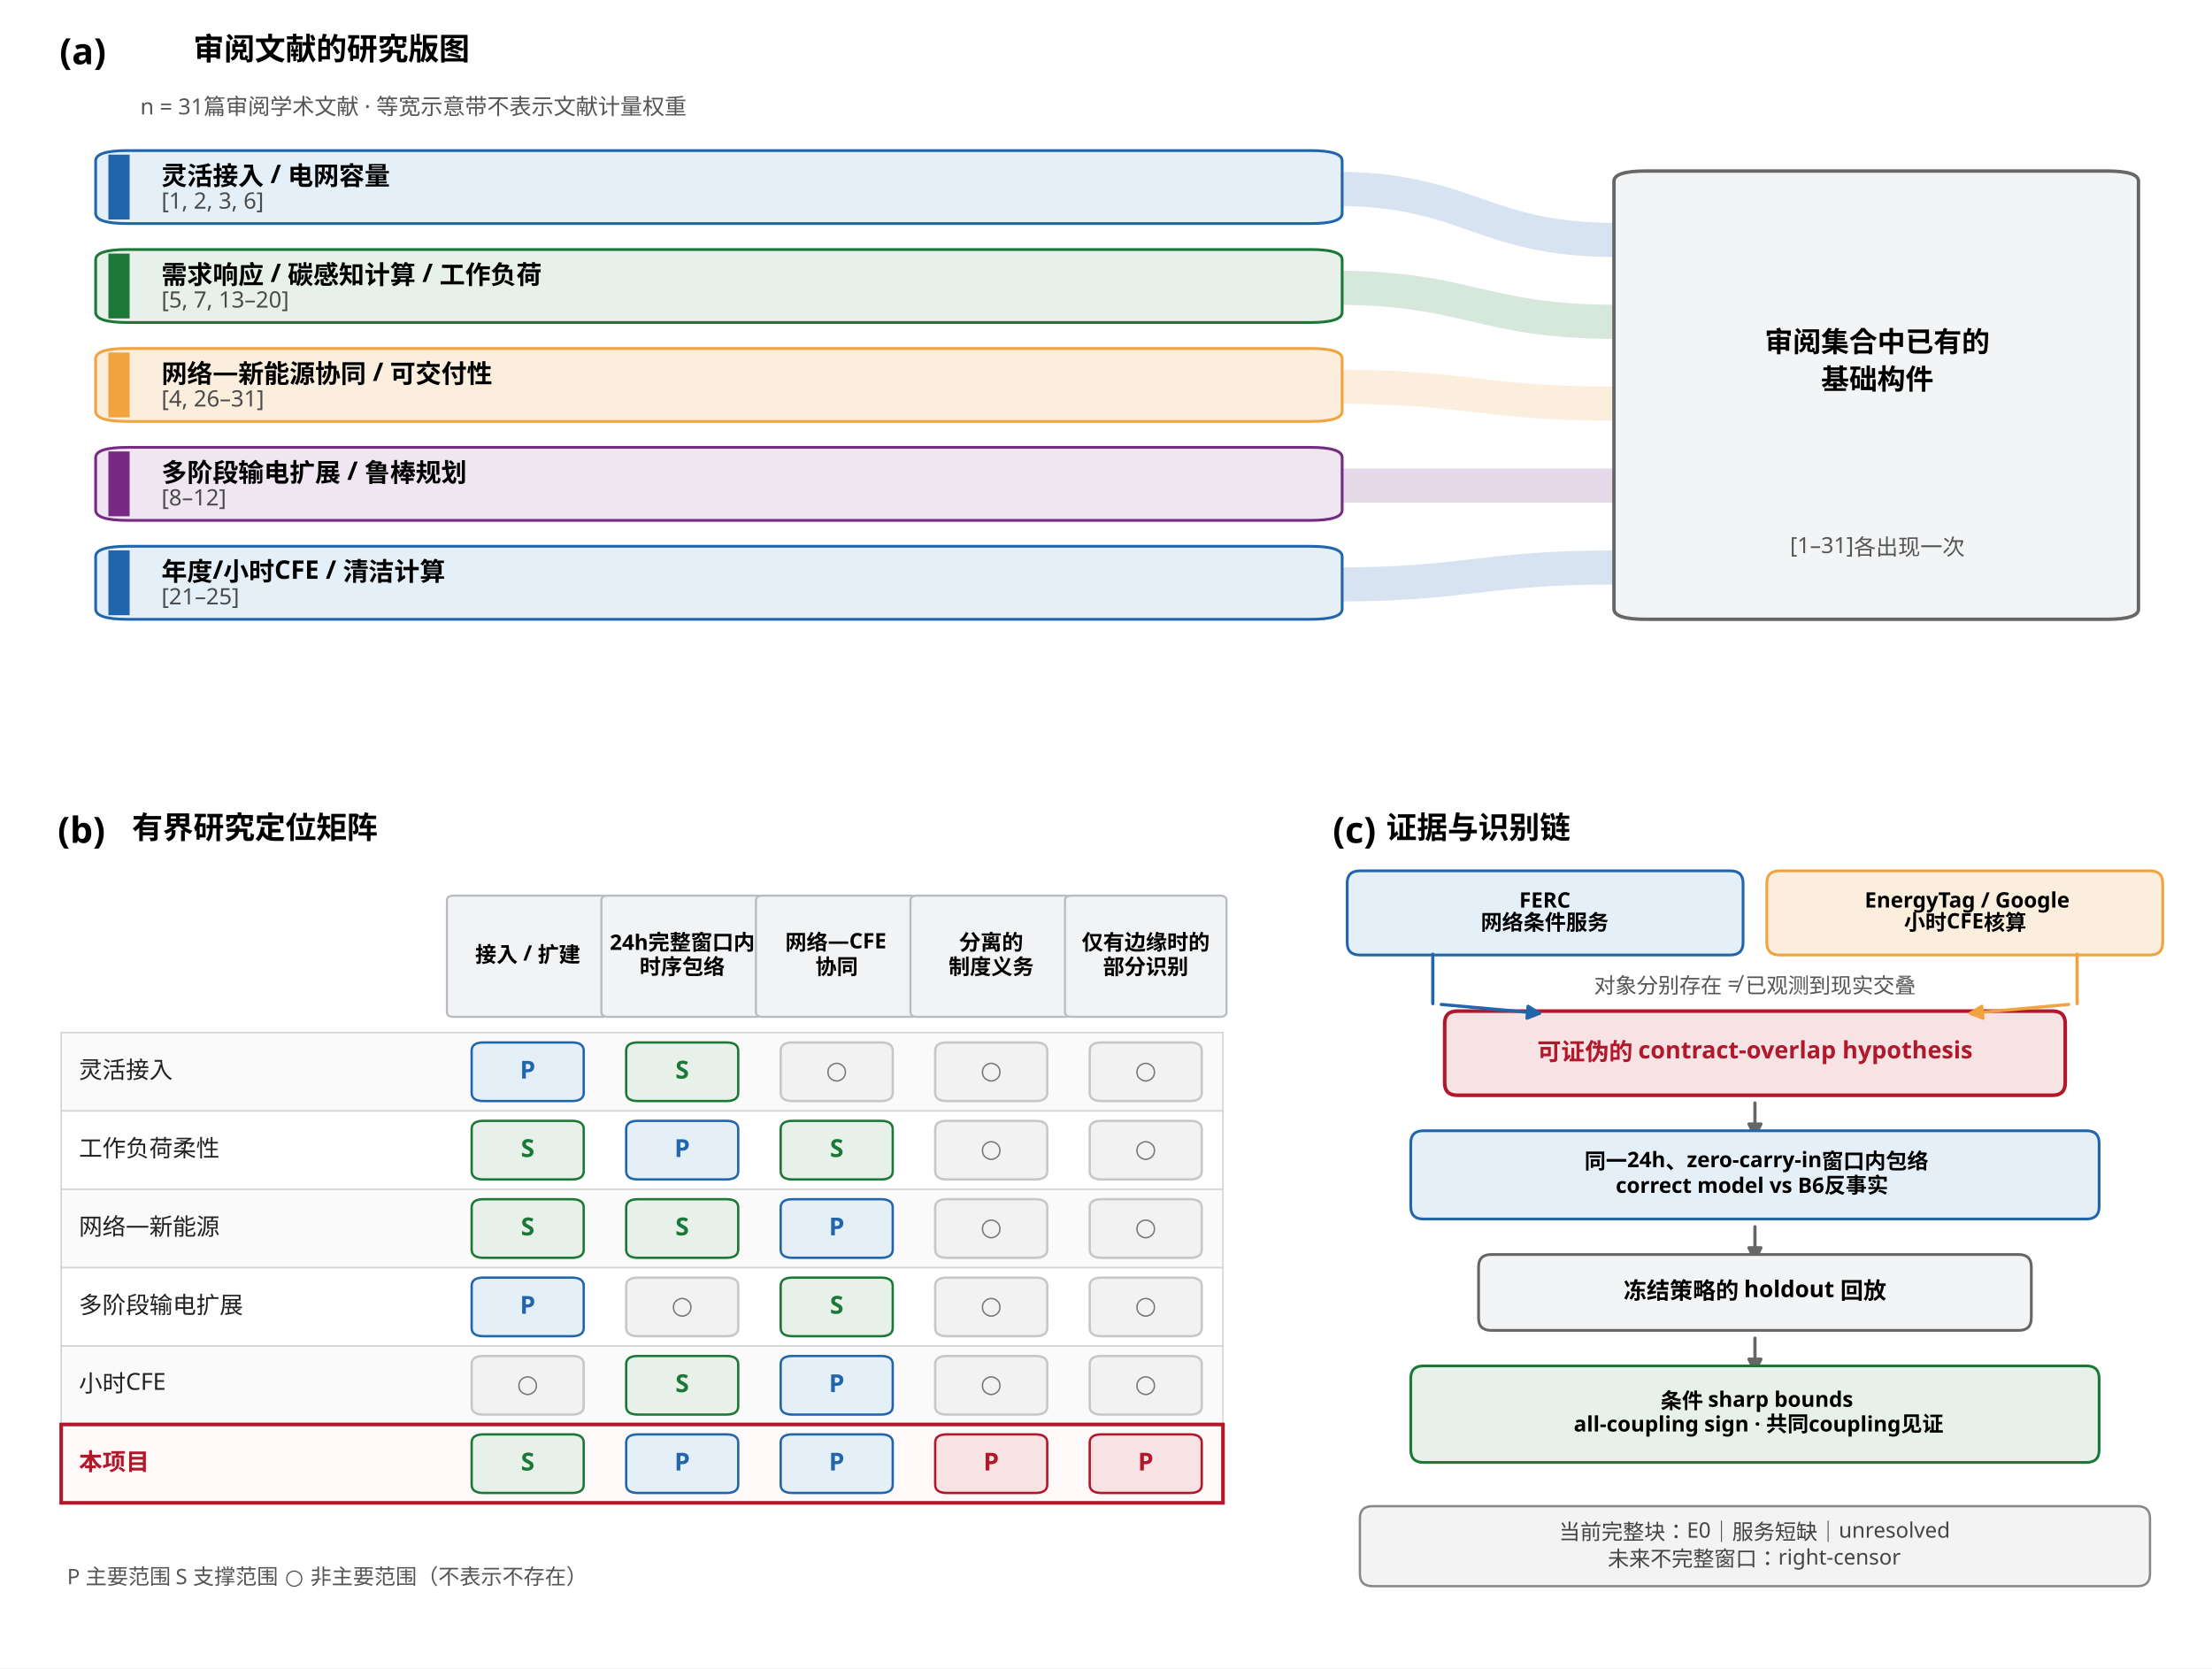
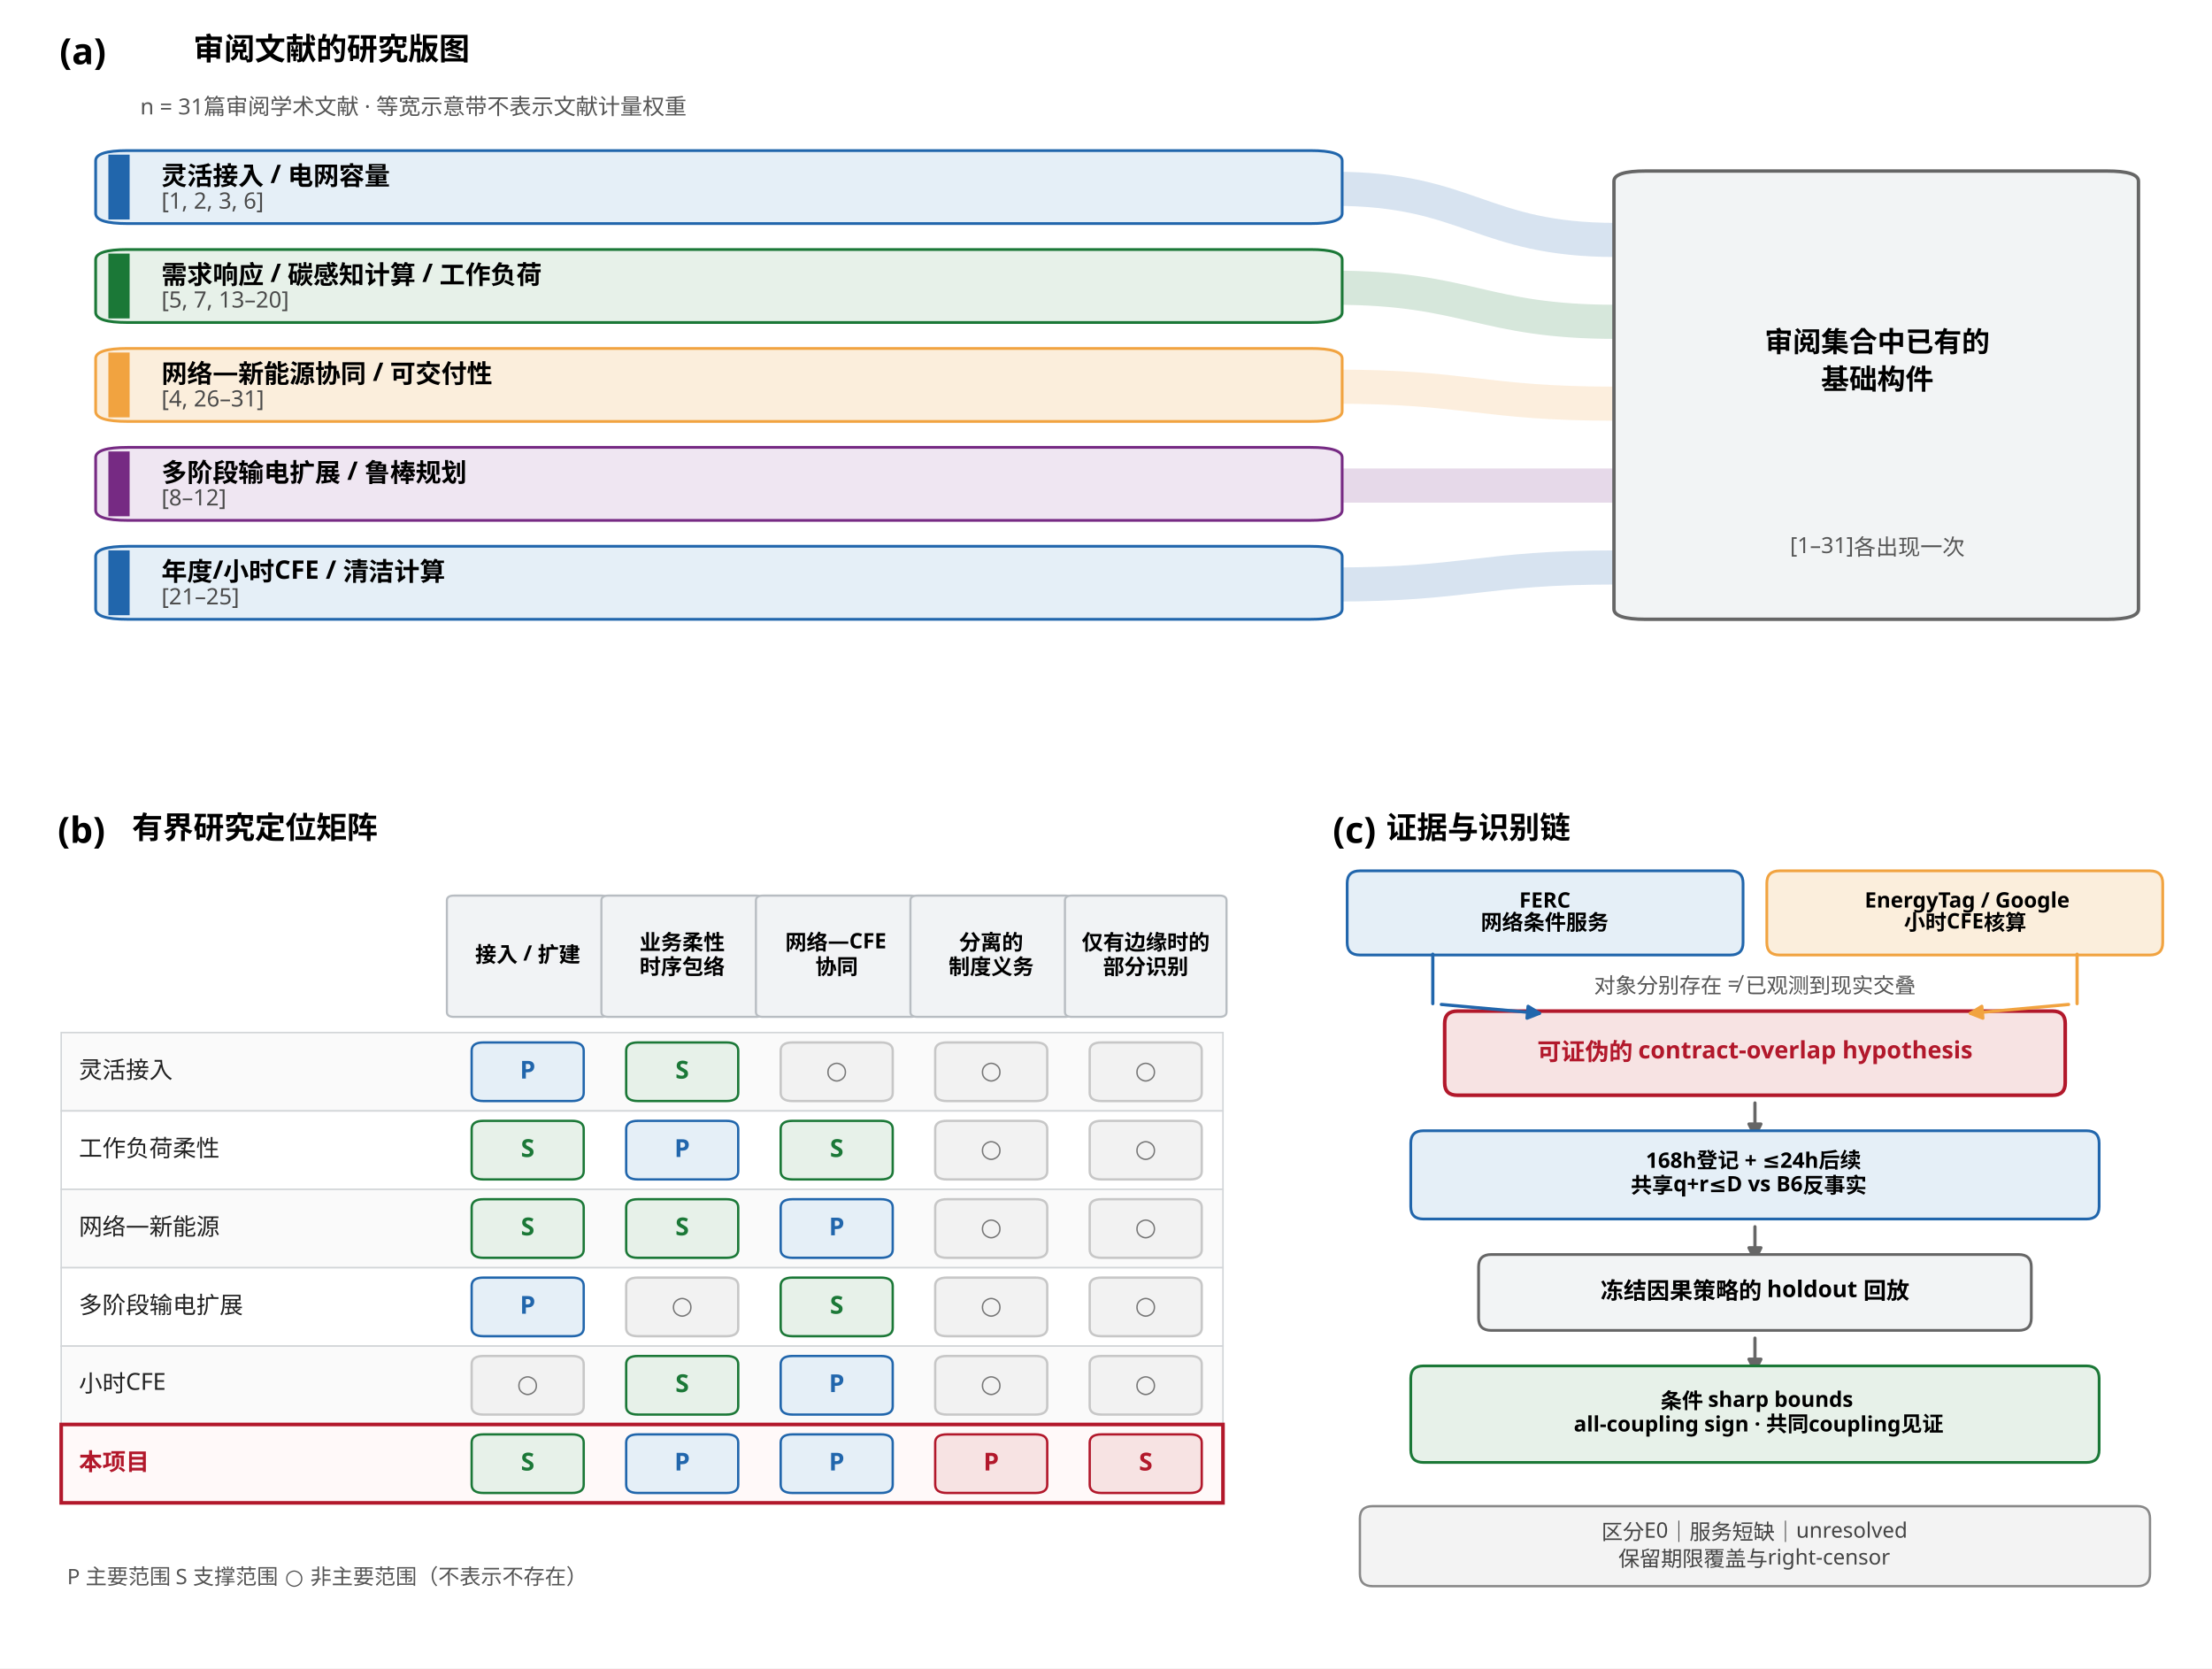
<svg xmlns="http://www.w3.org/2000/svg" width="518.74pt" height="391.181pt" viewBox="0 0 518.74 391.181" version="1.1">
  <defs>
    <style type="text/css">*{stroke-linejoin: round; stroke-linecap: butt}</style>
  </defs>
  <g id="figure_1">
    <g id="patch_1">
      <path d="M 0 391.181  L 518.74 391.181  L 518.74 0  L 0 0  z " style="fill: #ffffff" />
    </g>
    <g id="axes_1">
      <g id="patch_2">
        <path d="M 312.759 44.263  C 344.551 44.263 347.2 56.261 378.992 56.261  " style="fill: none; opacity: 0.18; stroke: #2166ac; stroke-width: 8; stroke-linejoin: miter; stroke-linecap: round" />
      </g>
      <g id="patch_3">
        <path d="M 29.9 52.422  L 307.281 52.422  Q 314.751 52.422 314.751 50.022  L 314.751 37.704  Q 314.751 35.304 307.281 35.304  L 29.9 35.304  Q 22.43 35.304 22.43 37.704  L 22.43 50.022  Q 22.43 52.422 29.9 52.422  z " style="fill: #e5eff7; stroke: #2166ac; stroke-width: 0.65; stroke-linejoin: miter" />
      </g>
      <g id="patch_4">
        <path d="M 25.418 51.462  L 30.398 51.462  L 30.398 36.264  L 25.418 36.264  z " style="fill: #2166ac" />
      </g>
      <g id="patch_5">
        <path d="M 312.759 67.46  C 344.551 67.46 347.2 75.459 378.992 75.459  " style="fill: none; opacity: 0.18; stroke: #1b7837; stroke-width: 8; stroke-linejoin: miter; stroke-linecap: round" />
      </g>
      <g id="patch_6">
        <path d="M 29.9 75.619  L 307.281 75.619  Q 314.751 75.619 314.751 73.219  L 314.751 60.901  Q 314.751 58.501 307.281 58.501  L 29.9 58.501  Q 22.43 58.501 22.43 60.901  L 22.43 73.219  Q 22.43 75.619 29.9 75.619  z " style="fill: #e7f1e9; stroke: #1b7837; stroke-width: 0.65; stroke-linejoin: miter" />
      </g>
      <g id="patch_7">
        <path d="M 25.418 74.659  L 30.398 74.659  L 30.398 59.461  L 25.418 59.461  z " style="fill: #1b7837" />
      </g>
      <g id="patch_8">
        <path d="M 312.759 90.657  C 344.551 90.657 347.2 94.656 378.992 94.656  " style="fill: none; opacity: 0.18; stroke: #f1a340; stroke-width: 8; stroke-linejoin: miter; stroke-linecap: round" />
      </g>
      <g id="patch_9">
        <path d="M 29.9 98.816  L 307.281 98.816  Q 314.751 98.816 314.751 96.416  L 314.751 84.098  Q 314.751 81.698 307.281 81.698  L 29.9 81.698  Q 22.43 81.698 22.43 84.098  L 22.43 96.416  Q 22.43 98.816 29.9 98.816  z " style="fill: #fbeedc; stroke: #f1a340; stroke-width: 0.65; stroke-linejoin: miter" />
      </g>
      <g id="patch_10">
        <path d="M 25.418 97.856  L 30.398 97.856  L 30.398 82.658  L 25.418 82.658  z " style="fill: #f1a340" />
      </g>
      <g id="patch_11">
        <path d="M 312.759 113.854  C 344.551 113.854 347.2 113.854 378.992 113.854  " style="fill: none; opacity: 0.18; stroke: #762a83; stroke-width: 8; stroke-linejoin: miter; stroke-linecap: round" />
      </g>
      <g id="patch_12">
        <path d="M 29.9 122.013  L 307.281 122.013  Q 314.751 122.013 314.751 119.613  L 314.751 107.295  Q 314.751 104.895 307.281 104.895  L 29.9 104.895  Q 22.43 104.895 22.43 107.295  L 22.43 119.613  Q 22.43 122.013 29.9 122.013  z " style="fill: #efe6f2; stroke: #762a83; stroke-width: 0.65; stroke-linejoin: miter" />
      </g>
      <g id="patch_13">
        <path d="M 25.418 121.053  L 30.398 121.053  L 30.398 105.855  L 25.418 105.855  z " style="fill: #762a83" />
      </g>
      <g id="patch_14">
        <path d="M 312.759 137.051  C 344.551 137.051 347.2 133.052 378.992 133.052  " style="fill: none; opacity: 0.18; stroke: #2166ac; stroke-width: 8; stroke-linejoin: miter; stroke-linecap: round" />
      </g>
      <g id="patch_15">
        <path d="M 29.9 145.21  L 307.281 145.21  Q 314.751 145.21 314.751 142.81  L 314.751 130.492  Q 314.751 128.092 307.281 128.092  L 29.9 128.092  Q 22.43 128.092 22.43 130.492  L 22.43 142.81  Q 22.43 145.21 29.9 145.21  z " style="fill: #e5eff7; stroke: #2166ac; stroke-width: 0.65; stroke-linejoin: miter" />
      </g>
      <g id="patch_16">
        <path d="M 25.418 144.25  L 30.398 144.25  L 30.398 129.052  L 25.418 129.052  z " style="fill: #2166ac" />
      </g>
      <g id="patch_17">
        <path d="M 385.963 145.21  L 494.027 145.21  Q 501.497 145.21 501.497 142.81  L 501.497 42.503  Q 501.497 40.103 494.027 40.103  L 385.963 40.103  Q 378.494 40.103 378.494 42.503  L 378.494 142.81  Q 378.494 145.21 385.963 145.21  z " style="fill: #f2f4f5; stroke: #666666; stroke-width: 0.8; stroke-linejoin: miter" />
      </g>
      <g id="text_1">
        <text style="font-weight: 700; font-size: 8.5px; font-family: 'Microsoft YaHei'; text-anchor: start" x="13.964" y="15.062" transform="rotate(-0 13.96448 15.0621)">(a)</text>
      </g>
      <g id="text_2">
        <text style="font-weight: 700; font-size: 7.2px; font-family: 'Microsoft YaHei'; text-anchor: start" x="45.338" y="14.023" transform="rotate(-0 45.33789 14.02291)">审阅文献的研究版图</text>
      </g>
      <g id="text_3">
        <text style="font-size: 5.2px; font-family: 'Microsoft YaHei'; text-anchor: start; fill: #555555" x="32.888" y="26.822" transform="rotate(-0 32.88813 26.82234)">n = 31篇审阅学术文献 · 等宽示意带不表示文献计量权重</text>
      </g>
      <g id="text_4">
        <text style="font-weight: 700; font-size: 6px; font-family: 'Microsoft YaHei'; text-anchor: start" x="37.868" y="43.356" transform="rotate(-0 37.86803 43.35552)">灵活接入 / 电网容量</text>
      </g>
      <g id="text_5">
        <text style="font-size: 5.3px; font-family: 'Microsoft YaHei'; text-anchor: start; fill: #4a4a4a" x="37.868" y="48.922" transform="rotate(-0 37.86803 48.92202)">[1, 2, 3, 6]</text>
      </g>
      <g id="text_6">
        <text style="font-weight: 700; font-size: 6px; font-family: 'Microsoft YaHei'; text-anchor: start" x="37.868" y="66.553" transform="rotate(-0 37.86803 66.55259)">需求响应 / 碳感知计算 / 工作负荷</text>
      </g>
      <g id="text_7">
        <text style="font-size: 5.3px; font-family: 'Microsoft YaHei'; text-anchor: start; fill: #4a4a4a" x="37.868" y="72.119" transform="rotate(-0 37.86803 72.11908)">[5, 7, 13–20]</text>
      </g>
      <g id="text_8">
        <text style="font-weight: 700; font-size: 6px; font-family: 'Microsoft YaHei'; text-anchor: start" x="37.868" y="89.75" transform="rotate(-0 37.86803 89.74965)">网络—新能源协同 / 可交付性</text>
      </g>
      <g id="text_9">
        <text style="font-size: 5.3px; font-family: 'Microsoft YaHei'; text-anchor: start; fill: #4a4a4a" x="37.868" y="95.316" transform="rotate(-0 37.86803 95.31615)">[4, 26–31]</text>
      </g>
      <g id="text_10">
        <text style="font-weight: 700; font-size: 6px; font-family: 'Microsoft YaHei'; text-anchor: start" x="37.868" y="112.947" transform="rotate(-0 37.86803 112.9467)">多阶段输电扩展 / 鲁棒规划</text>
      </g>
      <g id="text_11">
        <text style="font-size: 5.3px; font-family: 'Microsoft YaHei'; text-anchor: start; fill: #4a4a4a" x="37.868" y="118.513" transform="rotate(-0 37.86803 118.5132)">[8–12]</text>
      </g>
      <g id="text_12">
        <text style="font-weight: 700; font-size: 6px; font-family: 'Microsoft YaHei'; text-anchor: start" x="37.868" y="136.144" transform="rotate(-0 37.86803 136.1438)">年度/小时CFE / 清洁计算</text>
      </g>
      <g id="text_13">
        <text style="font-size: 5.3px; font-family: 'Microsoft YaHei'; text-anchor: start; fill: #4a4a4a" x="37.868" y="141.71" transform="rotate(-0 37.86803 141.7103)">[21–25]</text>
      </g>
      <g id="text_14">
        <text style="font-weight: 700; font-size: 6.6px; font-family: 'Microsoft YaHei'" transform="translate(413.8444 82.4937)">审阅集合中已有的</text>
        <text style="font-weight: 700; font-size: 6.6px; font-family: 'Microsoft YaHei'" transform="translate(427.0444 91.25684)">基础构件</text>
      </g>
      <g id="text_15">
        <text style="font-size: 5.2px; font-family: 'Microsoft YaHei'; text-anchor: middle; fill: #555555" x="440.244" y="129.684" transform="rotate(-0 440.2444 129.6843)">[1–31]各出现一次</text>
      </g>
    </g>
    <g id="axes_2">
      <g id="patch_18">
        <path d="M 106.46 238.432  L 141.035 238.432  Q 142.695 238.432 142.695 237.271  L 142.695 211.153  Q 142.695 209.993 141.035 209.993  L 106.46 209.993  Q 104.8 209.993 104.8 211.153  L 104.8 237.271  Q 104.8 238.432 106.46 238.432  z " style="fill: #f1f3f5; stroke: #b8bdc2; stroke-width: 0.5; stroke-linejoin: miter" />
      </g>
      <g id="patch_19">
        <path d="M 142.695 238.432  L 177.27 238.432  Q 178.929 238.432 178.929 237.271  L 178.929 211.153  Q 178.929 209.993 177.27 209.993  L 142.695 209.993  Q 141.035 209.993 141.035 211.153  L 141.035 237.271  Q 141.035 238.432 142.695 238.432  z " style="fill: #f1f3f5; stroke: #b8bdc2; stroke-width: 0.5; stroke-linejoin: miter" />
      </g>
      <g id="patch_20">
        <path d="M 178.929 238.432  L 213.505 238.432  Q 215.164 238.432 215.164 237.271  L 215.164 211.153  Q 215.164 209.993 213.505 209.993  L 178.929 209.993  Q 177.27 209.993 177.27 211.153  L 177.27 237.271  Q 177.27 238.432 178.929 238.432  z " style="fill: #f1f3f5; stroke: #b8bdc2; stroke-width: 0.5; stroke-linejoin: miter" />
      </g>
      <g id="patch_21">
        <path d="M 215.164 238.432  L 249.739 238.432  Q 251.399 238.432 251.399 237.271  L 251.399 211.153  Q 251.399 209.993 249.739 209.993  L 215.164 209.993  Q 213.505 209.993 213.505 211.153  L 213.505 237.271  Q 213.505 238.432 215.164 238.432  z " style="fill: #f1f3f5; stroke: #b8bdc2; stroke-width: 0.5; stroke-linejoin: miter" />
      </g>
      <g id="patch_22">
        <path d="M 251.399 238.432  L 285.974 238.432  Q 287.634 238.432 287.634 237.271  L 287.634 211.153  Q 287.634 209.993 285.974 209.993  L 251.399 209.993  Q 249.739 209.993 249.739 211.153  L 249.739 237.271  Q 249.739 238.432 251.399 238.432  z " style="fill: #f1f3f5; stroke: #b8bdc2; stroke-width: 0.5; stroke-linejoin: miter" />
      </g>
      <g id="patch_23">
        <path d="M 14.352 260.487  L 286.804 260.487  L 286.804 242.108  L 14.352 242.108  z " style="fill: #fafafa; stroke: #d2d5d8; stroke-width: 0.35; stroke-linejoin: miter" />
      </g>
      <g id="patch_24">
        <path d="M 113.375 258.165  L 134.12 258.165  Q 136.886 258.165 136.886 256.23  L 136.886 246.364  Q 136.886 244.429 134.12 244.429  L 113.375 244.429  Q 110.609 244.429 110.609 246.364  L 110.609 256.23  Q 110.609 258.165 113.375 258.165  z " style="fill: #e5eff7; stroke: #2166ac; stroke-width: 0.55; stroke-linejoin: miter" />
      </g>
      <g id="patch_25">
        <path d="M 149.61 258.165  L 170.355 258.165  Q 173.121 258.165 173.121 256.23  L 173.121 246.364  Q 173.121 244.429 170.355 244.429  L 149.61 244.429  Q 146.844 244.429 146.844 246.364  L 146.844 256.23  Q 146.844 258.165 149.61 258.165  z " style="fill: #e7f1e9; stroke: #1b7837; stroke-width: 0.55; stroke-linejoin: miter" />
      </g>
      <g id="patch_26">
        <path d="M 185.844 258.165  L 206.589 258.165  Q 209.355 258.165 209.355 256.23  L 209.355 246.364  Q 209.355 244.429 206.589 244.429  L 185.844 244.429  Q 183.078 244.429 183.078 246.364  L 183.078 256.23  Q 183.078 258.165 185.844 258.165  z " style="fill: #f2f2f2; stroke: #c7c7c7; stroke-width: 0.55; stroke-linejoin: miter" />
      </g>
      <g id="patch_27">
        <path d="M 222.079 258.165  L 242.824 258.165  Q 245.59 258.165 245.59 256.23  L 245.59 246.364  Q 245.59 244.429 242.824 244.429  L 222.079 244.429  Q 219.313 244.429 219.313 246.364  L 219.313 256.23  Q 219.313 258.165 222.079 258.165  z " style="fill: #f2f2f2; stroke: #c7c7c7; stroke-width: 0.55; stroke-linejoin: miter" />
      </g>
      <g id="patch_28">
        <path d="M 258.314 258.165  L 279.059 258.165  Q 281.825 258.165 281.825 256.23  L 281.825 246.364  Q 281.825 244.429 279.059 244.429  L 258.314 244.429  Q 255.548 244.429 255.548 246.364  L 255.548 256.23  Q 255.548 258.165 258.314 258.165  z " style="fill: #f2f2f2; stroke: #c7c7c7; stroke-width: 0.55; stroke-linejoin: miter" />
      </g>
      <g id="patch_29">
        <path d="M 14.352 278.866  L 286.804 278.866  L 286.804 260.487  L 14.352 260.487  z " style="fill: #ffffff; stroke: #d2d5d8; stroke-width: 0.35; stroke-linejoin: miter" />
      </g>
      <g id="patch_30">
        <path d="M 113.375 276.544  L 134.12 276.544  Q 136.886 276.544 136.886 274.61  L 136.886 264.743  Q 136.886 262.808 134.12 262.808  L 113.375 262.808  Q 110.609 262.808 110.609 264.743  L 110.609 274.61  Q 110.609 276.544 113.375 276.544  z " style="fill: #e7f1e9; stroke: #1b7837; stroke-width: 0.55; stroke-linejoin: miter" />
      </g>
      <g id="patch_31">
        <path d="M 149.61 276.544  L 170.355 276.544  Q 173.121 276.544 173.121 274.61  L 173.121 264.743  Q 173.121 262.808 170.355 262.808  L 149.61 262.808  Q 146.844 262.808 146.844 264.743  L 146.844 274.61  Q 146.844 276.544 149.61 276.544  z " style="fill: #e5eff7; stroke: #2166ac; stroke-width: 0.55; stroke-linejoin: miter" />
      </g>
      <g id="patch_32">
        <path d="M 185.844 276.544  L 206.589 276.544  Q 209.355 276.544 209.355 274.61  L 209.355 264.743  Q 209.355 262.808 206.589 262.808  L 185.844 262.808  Q 183.078 262.808 183.078 264.743  L 183.078 274.61  Q 183.078 276.544 185.844 276.544  z " style="fill: #e7f1e9; stroke: #1b7837; stroke-width: 0.55; stroke-linejoin: miter" />
      </g>
      <g id="patch_33">
        <path d="M 222.079 276.544  L 242.824 276.544  Q 245.59 276.544 245.59 274.61  L 245.59 264.743  Q 245.59 262.808 242.824 262.808  L 222.079 262.808  Q 219.313 262.808 219.313 264.743  L 219.313 274.61  Q 219.313 276.544 222.079 276.544  z " style="fill: #f2f2f2; stroke: #c7c7c7; stroke-width: 0.55; stroke-linejoin: miter" />
      </g>
      <g id="patch_34">
        <path d="M 258.314 276.544  L 279.059 276.544  Q 281.825 276.544 281.825 274.61  L 281.825 264.743  Q 281.825 262.808 279.059 262.808  L 258.314 262.808  Q 255.548 262.808 255.548 264.743  L 255.548 274.61  Q 255.548 276.544 258.314 276.544  z " style="fill: #f2f2f2; stroke: #c7c7c7; stroke-width: 0.55; stroke-linejoin: miter" />
      </g>
      <g id="patch_35">
        <path d="M 14.352 297.245  L 286.804 297.245  L 286.804 278.866  L 14.352 278.866  z " style="fill: #fafafa; stroke: #d2d5d8; stroke-width: 0.35; stroke-linejoin: miter" />
      </g>
      <g id="patch_36">
        <path d="M 113.375 294.923  L 134.12 294.923  Q 136.886 294.923 136.886 292.989  L 136.886 283.122  Q 136.886 281.187 134.12 281.187  L 113.375 281.187  Q 110.609 281.187 110.609 283.122  L 110.609 292.989  Q 110.609 294.923 113.375 294.923  z " style="fill: #e7f1e9; stroke: #1b7837; stroke-width: 0.55; stroke-linejoin: miter" />
      </g>
      <g id="patch_37">
        <path d="M 149.61 294.923  L 170.355 294.923  Q 173.121 294.923 173.121 292.989  L 173.121 283.122  Q 173.121 281.187 170.355 281.187  L 149.61 281.187  Q 146.844 281.187 146.844 283.122  L 146.844 292.989  Q 146.844 294.923 149.61 294.923  z " style="fill: #e7f1e9; stroke: #1b7837; stroke-width: 0.55; stroke-linejoin: miter" />
      </g>
      <g id="patch_38">
        <path d="M 185.844 294.923  L 206.589 294.923  Q 209.355 294.923 209.355 292.989  L 209.355 283.122  Q 209.355 281.187 206.589 281.187  L 185.844 281.187  Q 183.078 281.187 183.078 283.122  L 183.078 292.989  Q 183.078 294.923 185.844 294.923  z " style="fill: #e5eff7; stroke: #2166ac; stroke-width: 0.55; stroke-linejoin: miter" />
      </g>
      <g id="patch_39">
        <path d="M 222.079 294.923  L 242.824 294.923  Q 245.59 294.923 245.59 292.989  L 245.59 283.122  Q 245.59 281.187 242.824 281.187  L 222.079 281.187  Q 219.313 281.187 219.313 283.122  L 219.313 292.989  Q 219.313 294.923 222.079 294.923  z " style="fill: #f2f2f2; stroke: #c7c7c7; stroke-width: 0.55; stroke-linejoin: miter" />
      </g>
      <g id="patch_40">
        <path d="M 258.314 294.923  L 279.059 294.923  Q 281.825 294.923 281.825 292.989  L 281.825 283.122  Q 281.825 281.187 279.059 281.187  L 258.314 281.187  Q 255.548 281.187 255.548 283.122  L 255.548 292.989  Q 255.548 294.923 258.314 294.923  z " style="fill: #f2f2f2; stroke: #c7c7c7; stroke-width: 0.55; stroke-linejoin: miter" />
      </g>
      <g id="patch_41">
        <path d="M 14.352 315.624  L 286.804 315.624  L 286.804 297.245  L 14.352 297.245  z " style="fill: #ffffff; stroke: #d2d5d8; stroke-width: 0.35; stroke-linejoin: miter" />
      </g>
      <g id="patch_42">
        <path d="M 113.375 313.302  L 134.12 313.302  Q 136.886 313.302 136.886 311.368  L 136.886 301.501  Q 136.886 299.566 134.12 299.566  L 113.375 299.566  Q 110.609 299.566 110.609 301.501  L 110.609 311.368  Q 110.609 313.302 113.375 313.302  z " style="fill: #e5eff7; stroke: #2166ac; stroke-width: 0.55; stroke-linejoin: miter" />
      </g>
      <g id="patch_43">
        <path d="M 149.61 313.302  L 170.355 313.302  Q 173.121 313.302 173.121 311.368  L 173.121 301.501  Q 173.121 299.566 170.355 299.566  L 149.61 299.566  Q 146.844 299.566 146.844 301.501  L 146.844 311.368  Q 146.844 313.302 149.61 313.302  z " style="fill: #f2f2f2; stroke: #c7c7c7; stroke-width: 0.55; stroke-linejoin: miter" />
      </g>
      <g id="patch_44">
        <path d="M 185.844 313.302  L 206.589 313.302  Q 209.355 313.302 209.355 311.368  L 209.355 301.501  Q 209.355 299.566 206.589 299.566  L 185.844 299.566  Q 183.078 299.566 183.078 301.501  L 183.078 311.368  Q 183.078 313.302 185.844 313.302  z " style="fill: #e7f1e9; stroke: #1b7837; stroke-width: 0.55; stroke-linejoin: miter" />
      </g>
      <g id="patch_45">
        <path d="M 222.079 313.302  L 242.824 313.302  Q 245.59 313.302 245.59 311.368  L 245.59 301.501  Q 245.59 299.566 242.824 299.566  L 222.079 299.566  Q 219.313 299.566 219.313 301.501  L 219.313 311.368  Q 219.313 313.302 222.079 313.302  z " style="fill: #f2f2f2; stroke: #c7c7c7; stroke-width: 0.55; stroke-linejoin: miter" />
      </g>
      <g id="patch_46">
        <path d="M 258.314 313.302  L 279.059 313.302  Q 281.825 313.302 281.825 311.368  L 281.825 301.501  Q 281.825 299.566 279.059 299.566  L 258.314 299.566  Q 255.548 299.566 255.548 301.501  L 255.548 311.368  Q 255.548 313.302 258.314 313.302  z " style="fill: #f2f2f2; stroke: #c7c7c7; stroke-width: 0.55; stroke-linejoin: miter" />
      </g>
      <g id="patch_47">
        <path d="M 14.352 334.003  L 286.804 334.003  L 286.804 315.624  L 14.352 315.624  z " style="fill: #fafafa; stroke: #d2d5d8; stroke-width: 0.35; stroke-linejoin: miter" />
      </g>
      <g id="patch_48">
        <path d="M 113.375 331.681  L 134.12 331.681  Q 136.886 331.681 136.886 329.747  L 136.886 319.88  Q 136.886 317.945 134.12 317.945  L 113.375 317.945  Q 110.609 317.945 110.609 319.88  L 110.609 329.747  Q 110.609 331.681 113.375 331.681  z " style="fill: #f2f2f2; stroke: #c7c7c7; stroke-width: 0.55; stroke-linejoin: miter" />
      </g>
      <g id="patch_49">
        <path d="M 149.61 331.681  L 170.355 331.681  Q 173.121 331.681 173.121 329.747  L 173.121 319.88  Q 173.121 317.945 170.355 317.945  L 149.61 317.945  Q 146.844 317.945 146.844 319.88  L 146.844 329.747  Q 146.844 331.681 149.61 331.681  z " style="fill: #e7f1e9; stroke: #1b7837; stroke-width: 0.55; stroke-linejoin: miter" />
      </g>
      <g id="patch_50">
        <path d="M 185.844 331.681  L 206.589 331.681  Q 209.355 331.681 209.355 329.747  L 209.355 319.88  Q 209.355 317.945 206.589 317.945  L 185.844 317.945  Q 183.078 317.945 183.078 319.88  L 183.078 329.747  Q 183.078 331.681 185.844 331.681  z " style="fill: #e5eff7; stroke: #2166ac; stroke-width: 0.55; stroke-linejoin: miter" />
      </g>
      <g id="patch_51">
        <path d="M 222.079 331.681  L 242.824 331.681  Q 245.59 331.681 245.59 329.747  L 245.59 319.88  Q 245.59 317.945 242.824 317.945  L 222.079 317.945  Q 219.313 317.945 219.313 319.88  L 219.313 329.747  Q 219.313 331.681 222.079 331.681  z " style="fill: #f2f2f2; stroke: #c7c7c7; stroke-width: 0.55; stroke-linejoin: miter" />
      </g>
      <g id="patch_52">
        <path d="M 258.314 331.681  L 279.059 331.681  Q 281.825 331.681 281.825 329.747  L 281.825 319.88  Q 281.825 317.945 279.059 317.945  L 258.314 317.945  Q 255.548 317.945 255.548 319.88  L 255.548 329.747  Q 255.548 331.681 258.314 331.681  z " style="fill: #f2f2f2; stroke: #c7c7c7; stroke-width: 0.55; stroke-linejoin: miter" />
      </g>
      <g id="patch_53">
        <path d="M 14.352 352.382  L 286.804 352.382  L 286.804 334.003  L 14.352 334.003  z " style="fill: #fff9f9; stroke: #b2182b; stroke-width: 0.85; stroke-linejoin: miter" />
      </g>
      <g id="patch_54">
        <path d="M 113.375 350.06  L 134.12 350.06  Q 136.886 350.06 136.886 348.126  L 136.886 338.259  Q 136.886 336.324 134.12 336.324  L 113.375 336.324  Q 110.609 336.324 110.609 338.259  L 110.609 348.126  Q 110.609 350.06 113.375 350.06  z " style="fill: #e7f1e9; stroke: #1b7837; stroke-width: 0.55; stroke-linejoin: miter" />
      </g>
      <g id="patch_55">
        <path d="M 149.61 350.06  L 170.355 350.06  Q 173.121 350.06 173.121 348.126  L 173.121 338.259  Q 173.121 336.324 170.355 336.324  L 149.61 336.324  Q 146.844 336.324 146.844 338.259  L 146.844 348.126  Q 146.844 350.06 149.61 350.06  z " style="fill: #e5eff7; stroke: #2166ac; stroke-width: 0.55; stroke-linejoin: miter" />
      </g>
      <g id="patch_56">
        <path d="M 185.844 350.06  L 206.589 350.06  Q 209.355 350.06 209.355 348.126  L 209.355 338.259  Q 209.355 336.324 206.589 336.324  L 185.844 336.324  Q 183.078 336.324 183.078 338.259  L 183.078 348.126  Q 183.078 350.06 185.844 350.06  z " style="fill: #e5eff7; stroke: #2166ac; stroke-width: 0.55; stroke-linejoin: miter" />
      </g>
      <g id="patch_57">
        <path d="M 222.079 350.06  L 242.824 350.06  Q 245.59 350.06 245.59 348.126  L 245.59 338.259  Q 245.59 336.324 242.824 336.324  L 222.079 336.324  Q 219.313 336.324 219.313 338.259  L 219.313 348.126  Q 219.313 350.06 222.079 350.06  z " style="fill: #f7e3e3; stroke: #b2182b; stroke-width: 0.55; stroke-linejoin: miter" />
      </g>
      <g id="patch_58">
        <path d="M 258.314 350.06  L 279.059 350.06  Q 281.825 350.06 281.825 348.126  L 281.825 338.259  Q 281.825 336.324 279.059 336.324  L 258.314 336.324  Q 255.548 336.324 255.548 338.259  L 255.548 348.126  Q 255.548 350.06 258.314 350.06  z " style="fill: #f7e3e3; stroke: #b2182b; stroke-width: 0.55; stroke-linejoin: miter" />
      </g>
      <g id="text_16">
        <text style="font-weight: 700; font-size: 8.5px; font-family: 'Microsoft YaHei'; text-anchor: start" x="13.522" y="197.634" transform="rotate(-0 13.52171 197.6343)">(b)</text>
      </g>
      <g id="text_17">
        <text style="font-weight: 700; font-size: 7.2px; font-family: 'Microsoft YaHei'; text-anchor: start" x="30.948" y="196.595" transform="rotate(-0 30.94759 196.5952)">有界研究定位矩阵</text>
      </g>
      <g id="text_18">
        <text style="font-weight: 700; font-size: 5px; font-family: 'Microsoft YaHei'; text-anchor: middle" x="123.747" y="225.589" transform="rotate(-0 123.7474 225.5891)">接入 / 扩建</text>
      </g>
      <g id="text_19">
-         <text style="font-weight: 700; font-size: 5px; font-family: 'Microsoft YaHei'" transform="translate(143.0107 222.7294)">24h完整窗口内</text>
+         <text style="font-weight: 700; font-size: 5px; font-family: 'Microsoft YaHei'" transform="translate(149.9821 222.7294)">业务柔性</text>
        <text style="font-weight: 700; font-size: 5px; font-family: 'Microsoft YaHei'" transform="translate(149.9821 228.4489)">时序包络</text>
      </g>
      <g id="text_20">
        <text style="font-weight: 700; font-size: 5px; font-family: 'Microsoft YaHei'" transform="translate(184.1415 222.7294)">网络—CFE</text>
        <text style="font-weight: 700; font-size: 5px; font-family: 'Microsoft YaHei'" transform="translate(191.2169 228.4489)">协同</text>
      </g>
      <g id="text_21">
        <text style="font-weight: 700; font-size: 5px; font-family: 'Microsoft YaHei'" transform="translate(224.9517 222.7294)">分离的</text>
        <text style="font-weight: 700; font-size: 5px; font-family: 'Microsoft YaHei'" transform="translate(222.4517 228.4489)">制度义务</text>
      </g>
      <g id="text_22">
        <text style="font-weight: 700; font-size: 5px; font-family: 'Microsoft YaHei'" transform="translate(253.6865 222.7294)">仅有边缘时的</text>
        <text style="font-weight: 700; font-size: 5px; font-family: 'Microsoft YaHei'" transform="translate(258.6865 228.4489)">部分识别</text>
      </g>
      <g id="text_23">
        <text style="font-size: 5.5px; font-family: 'Microsoft YaHei'; text-anchor: start; fill: #222222" x="18.501" y="252.812" transform="rotate(-0 18.50053 252.8118)">灵活接入</text>
      </g>
      <g id="text_24">
        <text style="font-weight: 700; font-size: 5.8px; font-family: 'Microsoft YaHei'; text-anchor: middle; fill: #2166ac" x="123.747" y="252.894" transform="rotate(-0 123.7474 252.8944)">P</text>
      </g>
      <g id="text_25">
        <text style="font-weight: 700; font-size: 5.8px; font-family: 'Microsoft YaHei'; text-anchor: middle; fill: #1b7837" x="159.982" y="252.894" transform="rotate(-0 159.9821 252.8944)">S</text>
      </g>
      <g id="text_26">
        <text style="font-size: 5.8px; font-family: 'Microsoft YaHei'; text-anchor: middle; fill: #777777" x="196.217" y="252.894" transform="rotate(-0 196.2169 252.8944)">○</text>
      </g>
      <g id="text_27">
        <text style="font-size: 5.8px; font-family: 'Microsoft YaHei'; text-anchor: middle; fill: #777777" x="232.452" y="252.894" transform="rotate(-0 232.4517 252.8944)">○</text>
      </g>
      <g id="text_28">
        <text style="font-size: 5.8px; font-family: 'Microsoft YaHei'; text-anchor: middle; fill: #777777" x="268.686" y="252.894" transform="rotate(-0 268.6865 252.8944)">○</text>
      </g>
      <g id="text_29">
        <text style="font-size: 5.5px; font-family: 'Microsoft YaHei'; text-anchor: start; fill: #222222" x="18.501" y="271.191" transform="rotate(-0 18.50053 271.1908)">工作负荷柔性</text>
      </g>
      <g id="text_30">
        <text style="font-weight: 700; font-size: 5.8px; font-family: 'Microsoft YaHei'; text-anchor: middle; fill: #1b7837" x="123.747" y="271.273" transform="rotate(-0 123.7474 271.2734)">S</text>
      </g>
      <g id="text_31">
        <text style="font-weight: 700; font-size: 5.8px; font-family: 'Microsoft YaHei'; text-anchor: middle; fill: #2166ac" x="159.982" y="271.273" transform="rotate(-0 159.9821 271.2734)">P</text>
      </g>
      <g id="text_32">
        <text style="font-weight: 700; font-size: 5.8px; font-family: 'Microsoft YaHei'; text-anchor: middle; fill: #1b7837" x="196.217" y="271.273" transform="rotate(-0 196.2169 271.2734)">S</text>
      </g>
      <g id="text_33">
        <text style="font-size: 5.8px; font-family: 'Microsoft YaHei'; text-anchor: middle; fill: #777777" x="232.452" y="271.273" transform="rotate(-0 232.4517 271.2734)">○</text>
      </g>
      <g id="text_34">
        <text style="font-size: 5.8px; font-family: 'Microsoft YaHei'; text-anchor: middle; fill: #777777" x="268.686" y="271.273" transform="rotate(-0 268.6865 271.2734)">○</text>
      </g>
      <g id="text_35">
        <text style="font-size: 5.5px; font-family: 'Microsoft YaHei'; text-anchor: start; fill: #222222" x="18.501" y="289.57" transform="rotate(-0 18.50053 289.5699)">网络—新能源</text>
      </g>
      <g id="text_36">
        <text style="font-weight: 700; font-size: 5.8px; font-family: 'Microsoft YaHei'; text-anchor: middle; fill: #1b7837" x="123.747" y="289.653" transform="rotate(-0 123.7474 289.6525)">S</text>
      </g>
      <g id="text_37">
        <text style="font-weight: 700; font-size: 5.8px; font-family: 'Microsoft YaHei'; text-anchor: middle; fill: #1b7837" x="159.982" y="289.653" transform="rotate(-0 159.9821 289.6525)">S</text>
      </g>
      <g id="text_38">
        <text style="font-weight: 700; font-size: 5.8px; font-family: 'Microsoft YaHei'; text-anchor: middle; fill: #2166ac" x="196.217" y="289.653" transform="rotate(-0 196.2169 289.6525)">P</text>
      </g>
      <g id="text_39">
        <text style="font-size: 5.8px; font-family: 'Microsoft YaHei'; text-anchor: middle; fill: #777777" x="232.452" y="289.653" transform="rotate(-0 232.4517 289.6525)">○</text>
      </g>
      <g id="text_40">
        <text style="font-size: 5.8px; font-family: 'Microsoft YaHei'; text-anchor: middle; fill: #777777" x="268.686" y="289.653" transform="rotate(-0 268.6865 289.6525)">○</text>
      </g>
      <g id="text_41">
        <text style="font-size: 5.5px; font-family: 'Microsoft YaHei'; text-anchor: start; fill: #222222" x="18.501" y="307.949" transform="rotate(-0 18.50053 307.949)">多阶段输电扩展</text>
      </g>
      <g id="text_42">
        <text style="font-weight: 700; font-size: 5.8px; font-family: 'Microsoft YaHei'; text-anchor: middle; fill: #2166ac" x="123.747" y="308.032" transform="rotate(-0 123.7474 308.0316)">P</text>
      </g>
      <g id="text_43">
        <text style="font-size: 5.8px; font-family: 'Microsoft YaHei'; text-anchor: middle; fill: #777777" x="159.982" y="308.032" transform="rotate(-0 159.9821 308.0316)">○</text>
      </g>
      <g id="text_44">
        <text style="font-weight: 700; font-size: 5.8px; font-family: 'Microsoft YaHei'; text-anchor: middle; fill: #1b7837" x="196.217" y="308.032" transform="rotate(-0 196.2169 308.0316)">S</text>
      </g>
      <g id="text_45">
        <text style="font-size: 5.8px; font-family: 'Microsoft YaHei'; text-anchor: middle; fill: #777777" x="232.452" y="308.032" transform="rotate(-0 232.4517 308.0316)">○</text>
      </g>
      <g id="text_46">
        <text style="font-size: 5.8px; font-family: 'Microsoft YaHei'; text-anchor: middle; fill: #777777" x="268.686" y="308.032" transform="rotate(-0 268.6865 308.0316)">○</text>
      </g>
      <g id="text_47">
        <text style="font-size: 5.5px; font-family: 'Microsoft YaHei'; text-anchor: start; fill: #222222" x="18.501" y="326.328" transform="rotate(-0 18.50053 326.328)">小时CFE</text>
      </g>
      <g id="text_48">
        <text style="font-size: 5.8px; font-family: 'Microsoft YaHei'; text-anchor: middle; fill: #777777" x="123.747" y="326.411" transform="rotate(-0 123.7474 326.4107)">○</text>
      </g>
      <g id="text_49">
        <text style="font-weight: 700; font-size: 5.8px; font-family: 'Microsoft YaHei'; text-anchor: middle; fill: #1b7837" x="159.982" y="326.411" transform="rotate(-0 159.9821 326.4107)">S</text>
      </g>
      <g id="text_50">
        <text style="font-weight: 700; font-size: 5.8px; font-family: 'Microsoft YaHei'; text-anchor: middle; fill: #2166ac" x="196.217" y="326.411" transform="rotate(-0 196.2169 326.4107)">P</text>
      </g>
      <g id="text_51">
        <text style="font-size: 5.8px; font-family: 'Microsoft YaHei'; text-anchor: middle; fill: #777777" x="232.452" y="326.411" transform="rotate(-0 232.4517 326.4107)">○</text>
      </g>
      <g id="text_52">
        <text style="font-size: 5.8px; font-family: 'Microsoft YaHei'; text-anchor: middle; fill: #777777" x="268.686" y="326.411" transform="rotate(-0 268.6865 326.4107)">○</text>
      </g>
      <g id="text_53">
        <text style="font-weight: 700; font-size: 5.5px; font-family: 'Microsoft YaHei'; text-anchor: start; fill: #b2182b" x="18.501" y="344.707" transform="rotate(-0 18.50053 344.7071)">本项目</text>
      </g>
      <g id="text_54">
        <text style="font-weight: 700; font-size: 5.8px; font-family: 'Microsoft YaHei'; text-anchor: middle; fill: #1b7837" x="123.747" y="344.79" transform="rotate(-0 123.7474 344.7897)">S</text>
      </g>
      <g id="text_55">
        <text style="font-weight: 700; font-size: 5.8px; font-family: 'Microsoft YaHei'; text-anchor: middle; fill: #2166ac" x="159.982" y="344.79" transform="rotate(-0 159.9821 344.7897)">P</text>
      </g>
      <g id="text_56">
        <text style="font-weight: 700; font-size: 5.8px; font-family: 'Microsoft YaHei'; text-anchor: middle; fill: #2166ac" x="196.217" y="344.79" transform="rotate(-0 196.2169 344.7897)">P</text>
      </g>
      <g id="text_57">
        <text style="font-weight: 700; font-size: 5.8px; font-family: 'Microsoft YaHei'; text-anchor: middle; fill: #b2182b" x="232.452" y="344.79" transform="rotate(-0 232.4517 344.7897)">P</text>
      </g>
      <g id="text_58">
-         <text style="font-weight: 700; font-size: 5.8px; font-family: 'Microsoft YaHei'; text-anchor: middle; fill: #b2182b" x="268.686" y="344.79" transform="rotate(-0 268.6865 344.7897)">P</text>
+         <text style="font-weight: 700; font-size: 5.8px; font-family: 'Microsoft YaHei'; text-anchor: middle; fill: #b2182b" x="268.686" y="344.79" transform="rotate(-0 268.6865 344.7897)">S</text>
      </g>
      <g id="text_59">
        <text style="font-size: 5px; font-family: 'Microsoft YaHei'; text-anchor: start; fill: #555555" x="15.735" y="371.453" transform="rotate(-0 15.73452 371.4527)">P 主要范围   S 支撑范围   ○ 非主要范围（不表示不存在）</text>
      </g>
    </g>
    <g id="axes_3">
      <g id="patch_59">
        <path d="M 318.911 223.922  L 405.79 223.922  Q 408.772 223.922 408.772 221.02  L 408.772 207.091  Q 408.772 204.189 405.79 204.189  L 318.911 204.189  Q 315.929 204.189 315.929 207.091  L 315.929 221.02  Q 315.929 223.922 318.911 223.922  z " style="fill: #e5eff7; stroke: #2166ac; stroke-width: 0.65; stroke-linejoin: miter" />
      </g>
      <g id="patch_60">
        <path d="M 417.321 223.922  L 504.2 223.922  Q 507.182 223.922 507.182 221.02  L 507.182 207.091  Q 507.182 204.189 504.2 204.189  L 417.321 204.189  Q 414.339 204.189 414.339 207.091  L 414.339 221.02  Q 414.339 223.922 417.321 223.922  z " style="fill: #fbeedc; stroke: #f1a340; stroke-width: 0.65; stroke-linejoin: miter" />
      </g>
      <g id="patch_61">
        <path d="M 341.774 256.811  L 481.337 256.811  Q 484.319 256.811 484.319 253.909  L 484.319 239.979  Q 484.319 237.078 481.337 237.078  L 341.774 237.078  Q 338.792 237.078 338.792 239.979  L 338.792 253.909  Q 338.792 256.811 341.774 256.811  z " style="fill: #f7e3e3; stroke: #b2182b; stroke-width: 0.85; stroke-linejoin: miter" />
      </g>
      <g id="patch_62">
        <path d="M 411.555 258.616  Q 411.555 262.904 411.555 266.353  " style="fill: none; stroke: #666666; stroke-width: 0.75; stroke-linecap: round" />
        <path d="M 412.955 263.553  L 411.555 266.353  L 410.155 263.553  z " style="fill: #666666; stroke: #666666; stroke-width: 0.75; stroke-linecap: round" />
      </g>
      <g id="patch_63">
        <path d="M 333.822 285.83  L 489.289 285.83  Q 492.271 285.83 492.271 282.928  L 492.271 268.032  Q 492.271 265.13 489.289 265.13  L 333.822 265.13  Q 330.84 265.13 330.84 268.032  L 330.84 282.928  Q 330.84 285.83 333.822 285.83  z " style="fill: #e5eff7; stroke: #2166ac; stroke-width: 0.65; stroke-linejoin: miter" />
      </g>
      <g id="patch_64">
        <path d="M 411.555 287.636  Q 411.555 291.923 411.555 295.372  " style="fill: none; stroke: #666666; stroke-width: 0.75; stroke-linecap: round" />
        <path d="M 412.955 292.572  L 411.555 295.372  L 410.155 292.572  z " style="fill: #666666; stroke: #666666; stroke-width: 0.75; stroke-linecap: round" />
      </g>
      <g id="patch_65">
        <path d="M 349.726 311.948  L 473.384 311.948  Q 476.367 311.948 476.367 309.046  L 476.367 297.051  Q 476.367 294.149 473.384 294.149  L 349.726 294.149  Q 346.744 294.149 346.744 297.051  L 346.744 309.046  Q 346.744 311.948 349.726 311.948  z " style="fill: #f2f4f5; stroke: #666666; stroke-width: 0.65; stroke-linejoin: miter" />
      </g>
      <g id="patch_66">
        <path d="M 411.555 313.753  Q 411.555 318.041 411.555 321.49  " style="fill: none; stroke: #666666; stroke-width: 0.75; stroke-linecap: round" />
        <path d="M 412.955 318.69  L 411.555 321.49  L 410.155 318.69  z " style="fill: #666666; stroke: #666666; stroke-width: 0.75; stroke-linecap: round" />
      </g>
      <g id="patch_67">
        <path d="M 333.822 342.902  L 489.289 342.902  Q 492.271 342.902 492.271 340  L 492.271 323.169  Q 492.271 320.267 489.289 320.267  L 333.822 320.267  Q 330.84 320.267 330.84 323.169  L 330.84 340  Q 330.84 342.902 333.822 342.902  z " style="fill: #e7f1e9; stroke: #1b7837; stroke-width: 0.65; stroke-linejoin: miter" />
      </g>
      <g id="patch_68">
        <path d="M 321.893 371.922  L 501.217 371.922  Q 504.2 371.922 504.2 369.02  L 504.2 356.058  Q 504.2 353.156 501.217 353.156  L 321.893 353.156  Q 318.911 353.156 318.911 356.058  L 318.911 369.02  Q 318.911 371.922 321.893 371.922  z " style="fill: #f3f3f3; stroke: #888888; stroke-width: 0.55; stroke-linejoin: miter" />
      </g>
      <g id="line2d_1">
        <path d="M 336.009 223.729  L 336.009 235.336  " style="fill: none; stroke: #2166ac; stroke-width: 0.75; stroke-linecap: round" />
      </g>
      <g id="patch_69">
        <path d="M 338.003 235.517  Q 349.927 236.594 361.016 237.596  " style="fill: none; stroke: #2166ac; stroke-width: 0.75; stroke-linecap: round" />
        <path d="M 358.354 235.95  L 361.016 237.596  L 358.102 238.738  z " style="fill: #2166ac; stroke: #2166ac; stroke-width: 0.75; stroke-linecap: round" />
      </g>
      <g id="line2d_2">
        <path d="M 487.102 223.729  L 487.102 235.336  " style="fill: none; stroke: #f1a340; stroke-width: 0.75; stroke-linecap: round" />
      </g>
      <g id="patch_70">
        <path d="M 485.108 235.517  Q 473.184 236.594 462.095 237.596  " style="fill: none; stroke: #f1a340; stroke-width: 0.75; stroke-linecap: round" />
        <path d="M 465.009 238.738  L 462.095 237.596  L 464.757 235.95  z " style="fill: #f1a340; stroke: #f1a340; stroke-width: 0.75; stroke-linecap: round" />
      </g>
      <g id="text_60">
        <text style="font-weight: 700; font-size: 8.5px; font-family: 'Microsoft YaHei'; text-anchor: start" x="312.549" y="197.634" transform="rotate(-0 312.5494 197.6343)">(c)</text>
      </g>
      <g id="text_61">
        <text style="font-weight: 700; font-size: 7.2px; font-family: 'Microsoft YaHei'; text-anchor: start" x="325.074" y="196.595" transform="rotate(-0 325.0743 196.5952)">证据与识别链</text>
      </g>
      <g id="text_62">
        <text style="font-weight: 700; font-size: 5px; font-family: 'Microsoft YaHei'" transform="translate(356.2817 212.8123)">FERC</text>
        <text style="font-weight: 700; font-size: 5px; font-family: 'Microsoft YaHei'" transform="translate(347.2512 218.0522)">网络条件服务</text>
      </g>
      <g id="text_63">
        <text style="font-weight: 700; font-size: 5px; font-family: 'Microsoft YaHei'" transform="translate(437.2846 212.7979)">EnergyTag / Google</text>
        <text style="font-weight: 700; font-size: 5px; font-family: 'Microsoft YaHei'" transform="translate(446.4846 218.0666)">小时CFE核算</text>
      </g>
      <g id="text_64">
        <text style="font-weight: 700; font-size: 5.6px; font-family: 'Microsoft YaHei'; text-anchor: middle; fill: #b2182b" x="411.555" y="248.56" transform="rotate(-0 411.5554 248.5603)">可证伪的 contract-overlap hypothesis</text>
      </g>
      <g id="text_65">
-         <text style="font-weight: 700; font-size: 5px; font-family: 'Microsoft YaHei'" transform="translate(371.5796 274.0261)">同一24h、zero-carry-in窗口内包络</text>
-         <text style="font-weight: 700; font-size: 5px; font-family: 'Microsoft YaHei'" transform="translate(378.916 279.6945)">correct model  vs  B6反事实</text>
+         <text style="font-weight: 700; font-size: 5px; font-family: 'Microsoft YaHei'" transform="translate(385.9582 273.8198)">168h登记 + ≤24h后续</text>
+         <text style="font-weight: 700; font-size: 5px; font-family: 'Microsoft YaHei'" transform="translate(382.425 279.7008)">共享q+r≤D  vs  B6反事实</text>
      </g>
      <g id="text_66">
-         <text style="font-weight: 700; font-size: 5.4px; font-family: 'Microsoft YaHei'; text-anchor: middle" x="411.555" y="304.536" transform="rotate(-0 411.5554 304.5358)">冻结策略的 holdout 回放</text>
+         <text style="font-weight: 700; font-size: 5.4px; font-family: 'Microsoft YaHei'; text-anchor: middle" x="411.555" y="304.536" transform="rotate(-0 411.5554 304.5358)">冻结因果策略的 holdout 回放</text>
      </g>
      <g id="text_67">
        <text style="font-weight: 700; font-size: 5px; font-family: 'Microsoft YaHei'" transform="translate(389.4211 330.2187)">条件 sharp bounds</text>
        <text style="font-weight: 700; font-size: 5px; font-family: 'Microsoft YaHei'" transform="translate(369.0757 335.6477)">all-coupling sign · 共同coupling见证</text>
      </g>
      <g id="text_68">
-         <text style="font-size: 5px; font-family: 'Microsoft YaHei'; fill: #444444" transform="translate(365.5687 360.9526)">当前完整块：E0｜服务短缺｜unresolved</text>
-         <text style="font-size: 5px; font-family: 'Microsoft YaHei'; fill: #444444" transform="translate(377.0199 367.2584)">未来不完整窗口：right-censor</text>
+         <text style="font-size: 5px; font-family: 'Microsoft YaHei'; fill: #444444" transform="translate(375.5687 360.9587)">区分E0｜服务短缺｜unresolved</text>
+         <text style="font-size: 5px; font-family: 'Microsoft YaHei'; fill: #444444" transform="translate(379.5199 367.2523)">保留期限覆盖与right-censor</text>
      </g>
      <g id="text_69">
        <g id="patch_71">
          <path d="M 372.021 235.287  L 451.089 235.287  L 451.089 227.647  L 372.021 227.647  z " style="fill: #ffffff" />
        </g>
        <text style="font-size: 5px; font-family: 'Microsoft YaHei'; text-anchor: middle; fill: #555555" x="411.555" y="232.844" transform="rotate(-0 411.5554 232.844)">对象分别存在 ≠ 已观测到现实交叠</text>
      </g>
    </g>
  </g>
</svg>
